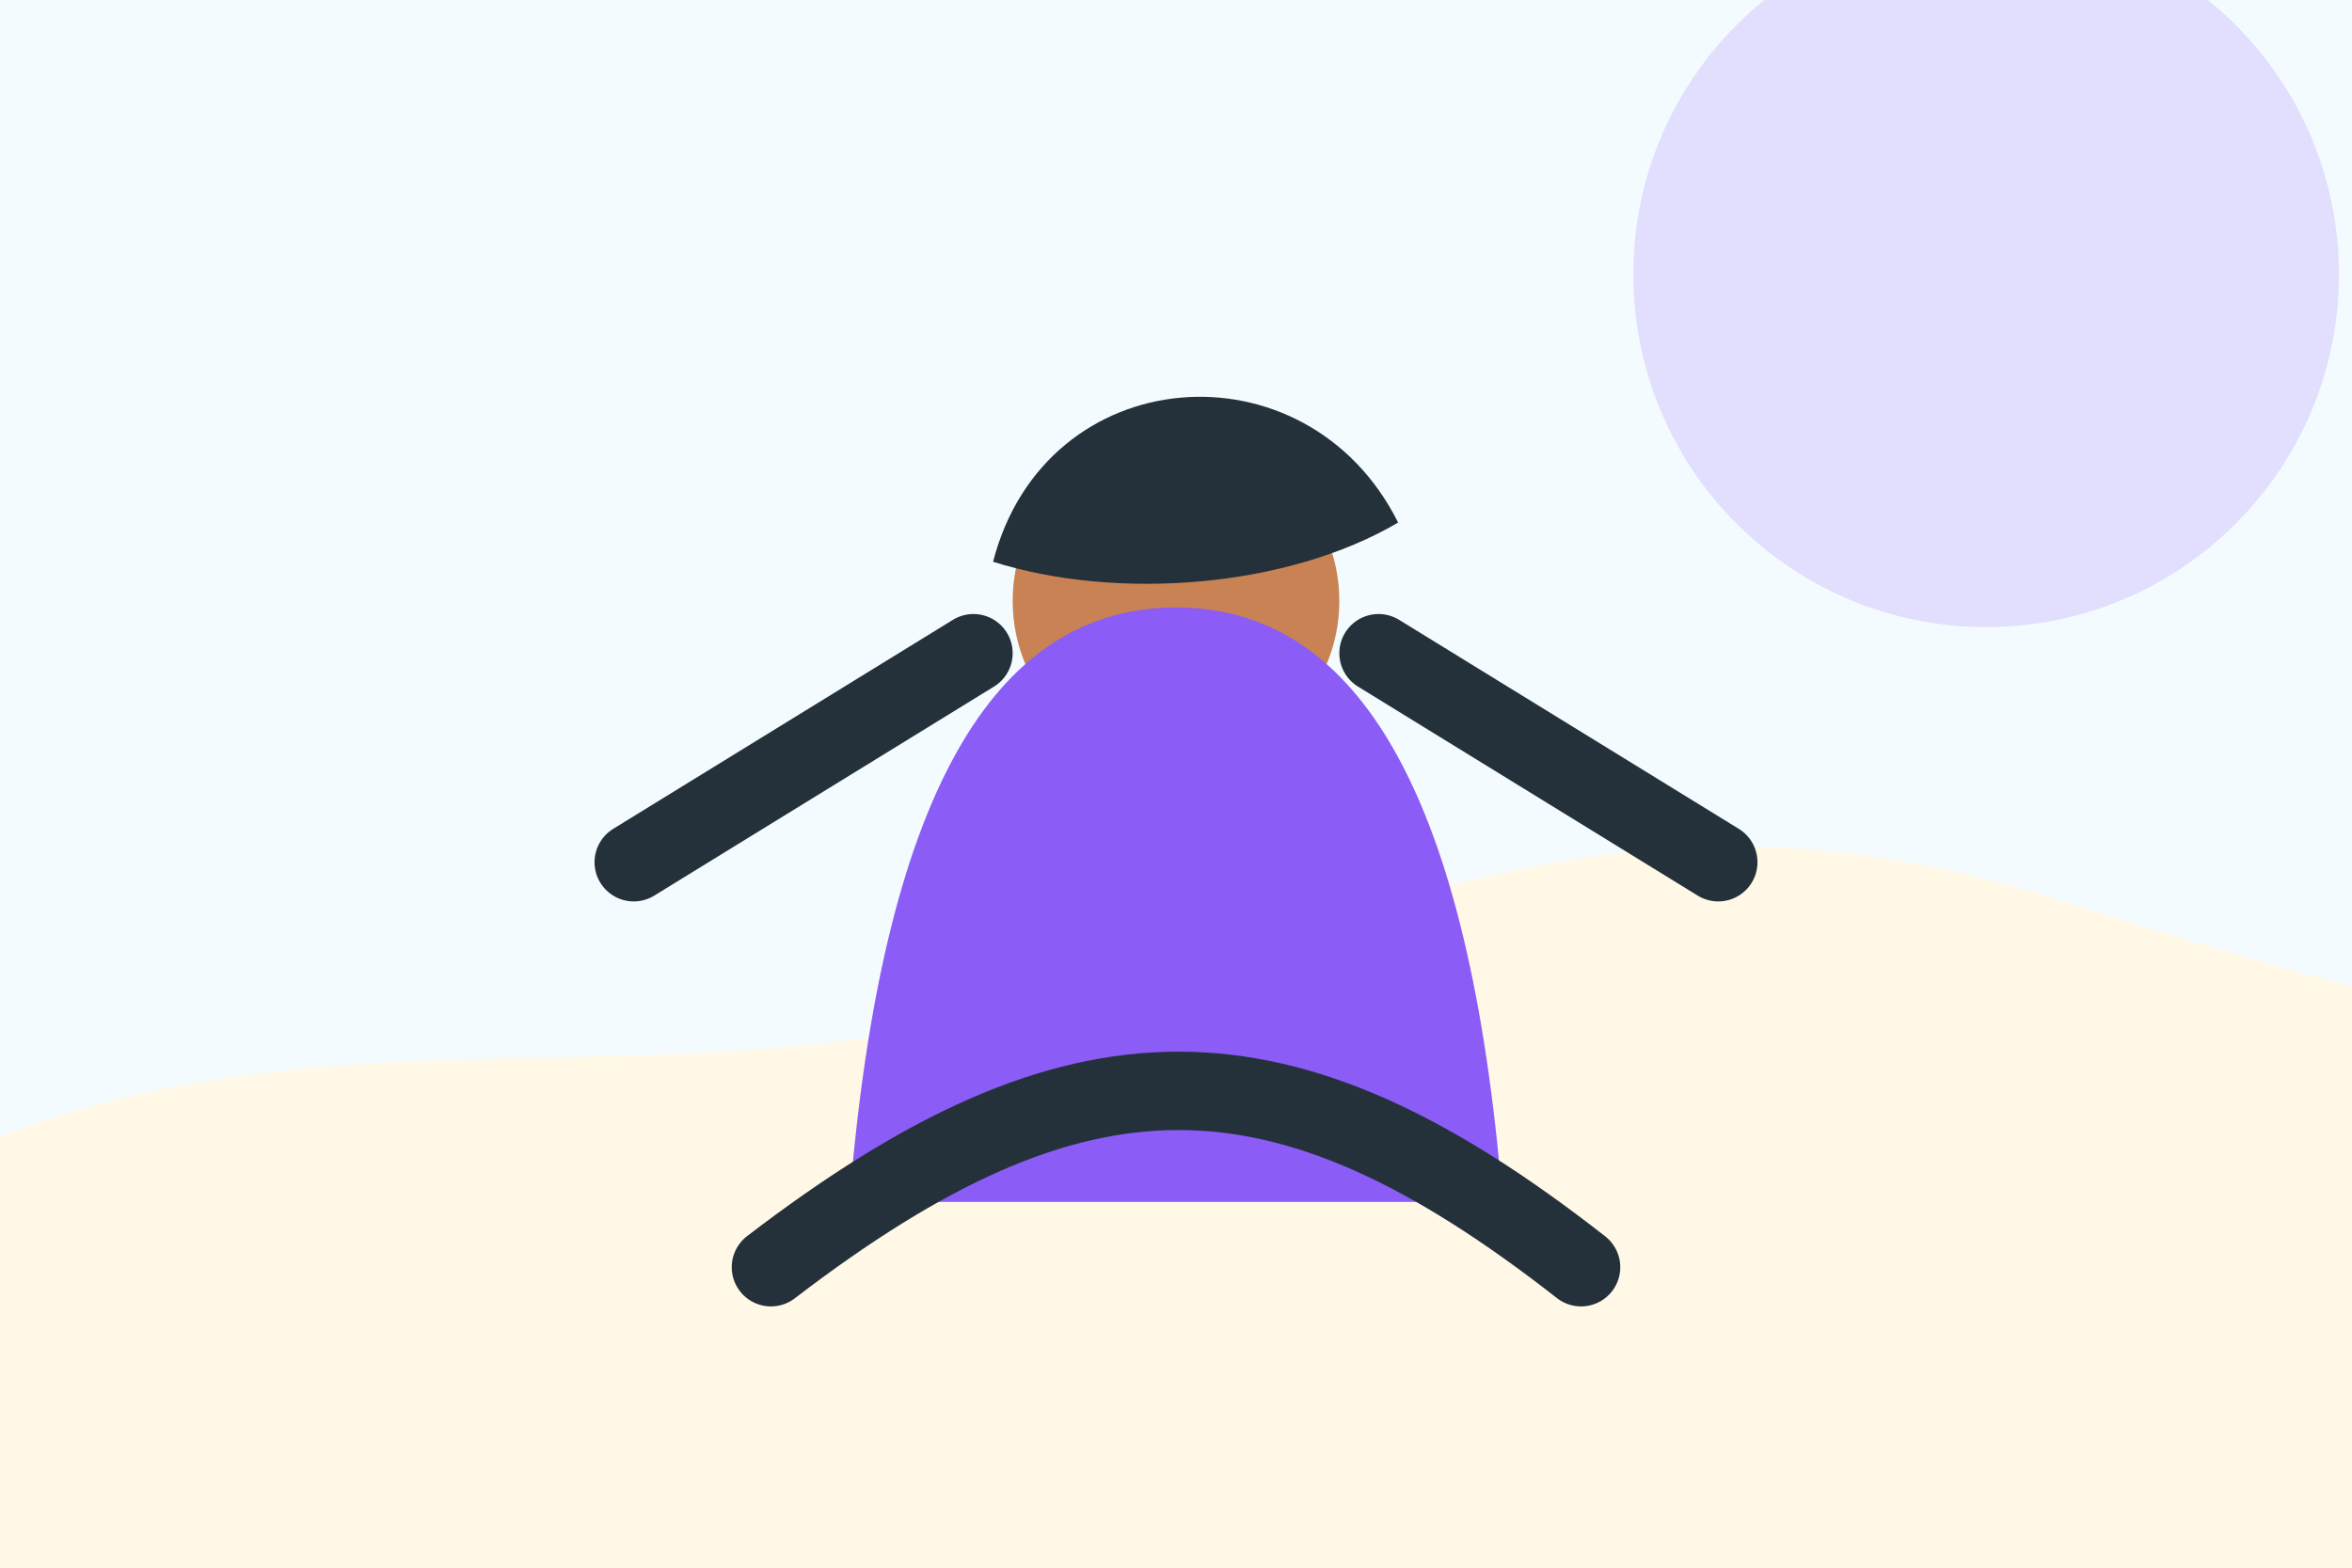
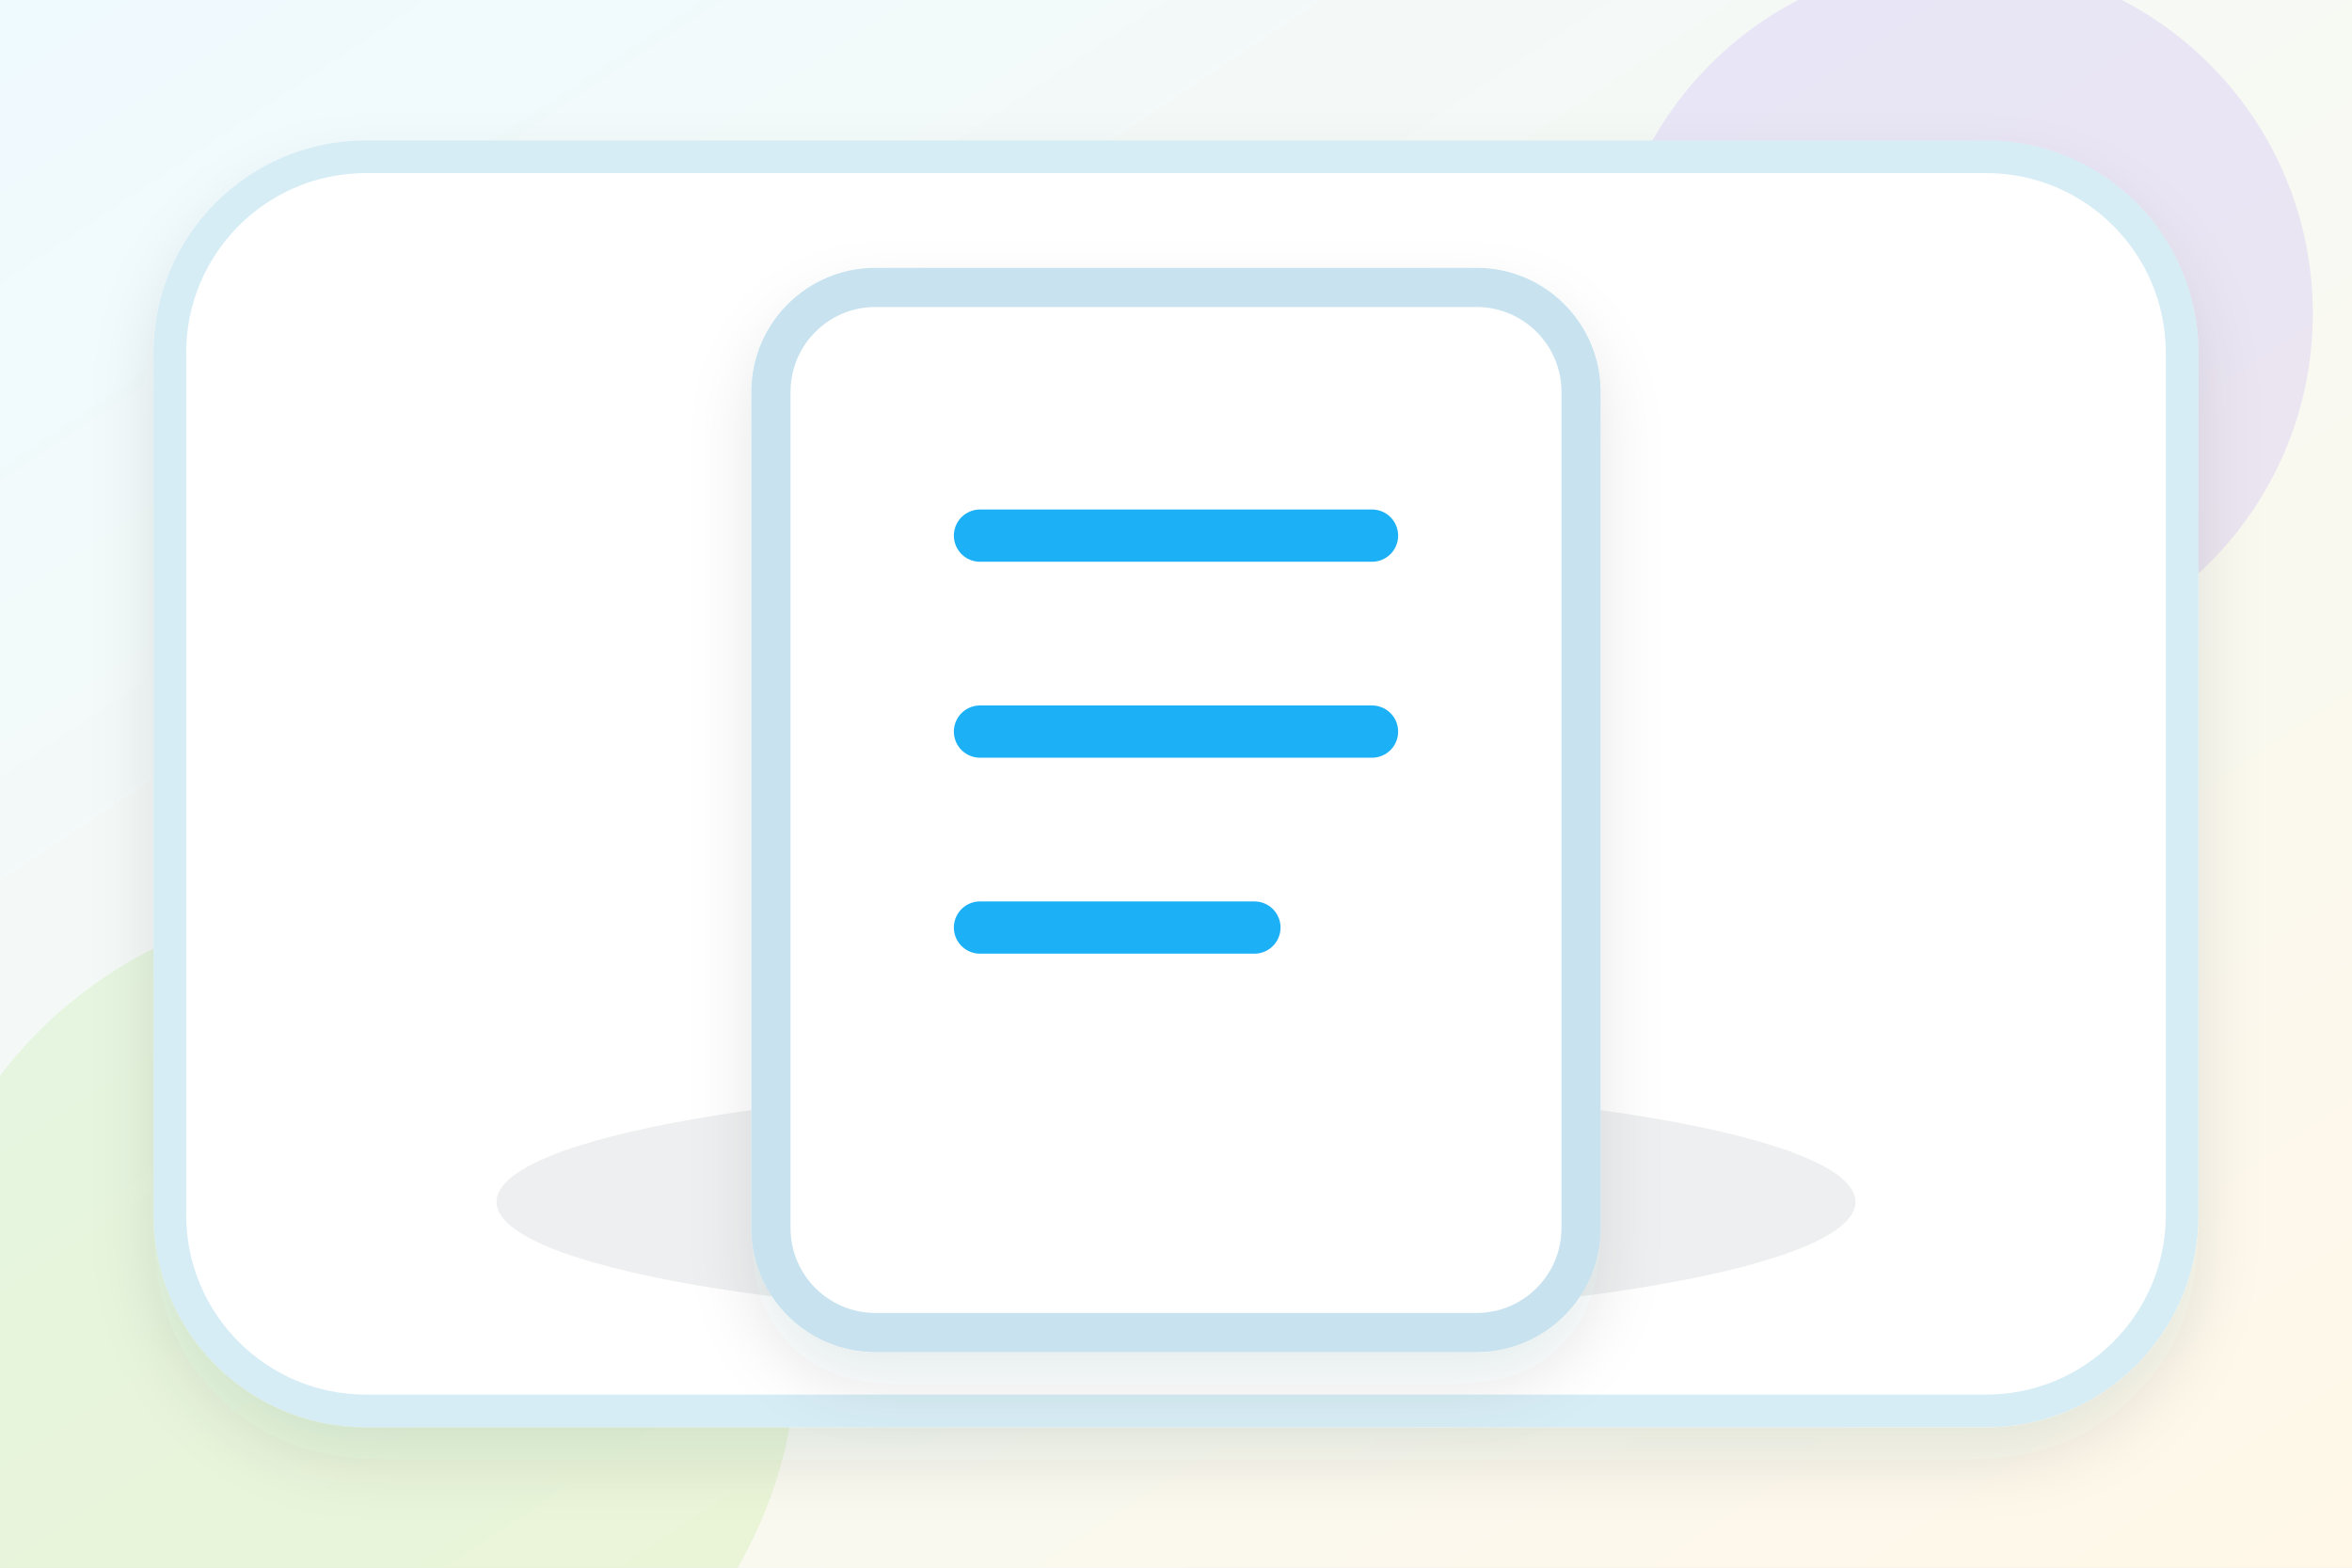
<svg xmlns="http://www.w3.org/2000/svg" viewBox="0 0 360 240" role="img" aria-labelledby="title desc">
-   <rect width="360" height="240" rx="0" fill="#f4fbff" />
-   <circle cx="304" cy="42" r="54" fill="#8b5cf6" opacity="0.18" />
-   <path d="M0 174c46-18 92-8 138-16 72-13 106-44 181-19 25 8 41 12 41 12v89H0z" fill="#fff8e7" />
-   <g transform="translate(180 130) scale(1)">
-     <circle cx="0" cy="-38" r="25" fill="#c98254" />
-     <path d="M-28 -44c8-31 48-34 62-6-17 10-43 12-62 6z" fill="#24313a" />
-     <path d="M-50 54c5-62 22-91 50-91s45 29 50 91z" fill="#8b5cf6" />
+   <defs>
+     <linearGradient id="w-bg" x1="0" y1="0" x2="1" y2="1">
+       <stop offset="0" stop-color="#effaff" />
+       <stop offset="1" stop-color="#fff8e8" />
+     </linearGradient>
+     <linearGradient id="w-blue" x1="0" y1="0" x2="1" y2="1">
+       <stop offset="0" stop-color="#6bd3ff" />
+       <stop offset="1" stop-color="#1cb0f6" />
+     </linearGradient>
+     <linearGradient id="w-green" x1="0" y1="0" x2="1" y2="1">
+       <stop offset="0" stop-color="#a7ea4e" />
+       <stop offset="1" stop-color="#58cc02" />
+     </linearGradient>
+     <linearGradient id="w-gold" x1="0" y1="0" x2="1" y2="1">
+       <stop offset="0" stop-color="#ffe37a" />
+       <stop offset="1" stop-color="#ffc800" />
+     </linearGradient>
+     <filter id="w-shadow" x="-20%" y="-20%" width="140%" height="150%">
+       <feDropShadow dx="0" dy="10" stdDeviation="10" flood-color="#24313a" flood-opacity="0.16" />
+     </filter>
+     <filter id="w-soft" x="-20%" y="-20%" width="140%" height="140%">
+       <feDropShadow dx="0" dy="5" stdDeviation="5" flood-color="#24313a" flood-opacity="0.10" />
+     </filter>
+   </defs>
+   <rect width="360" height="240" fill="url(#w-bg)" />
+   <circle cx="300" cy="48" r="54" fill="#8b5cf6" opacity="0.13" />
+   <circle cx="54" cy="206" r="68" fill="#58cc02" opacity="0.10" />
+   <rect x="26" y="24" width="308" height="192" rx="30" fill="#fff" stroke="#d7edf5" stroke-width="5" filter="url(#w-soft)" />
+   <ellipse cx="180" cy="184" rx="104" ry="18" fill="#24313a" opacity="0.08" />
+   <g transform="translate(180 124)" filter="url(#w-soft)">
+     <rect x="-62" y="-80" width="124" height="160" rx="16" fill="#fff" stroke="#c8e3ef" stroke-width="6" />
+     <path d="M-30-42h60M-30-12h60M-30 18h42" stroke="#1cb0f6" stroke-width="8" stroke-linecap="round" />
  </g>
-   <path d="M118 194c47-36 78-36 124 0M149 100l-52 32M211 100l52 32" fill="none" stroke="#24313a" stroke-width="12" stroke-linecap="round" />
</svg>
